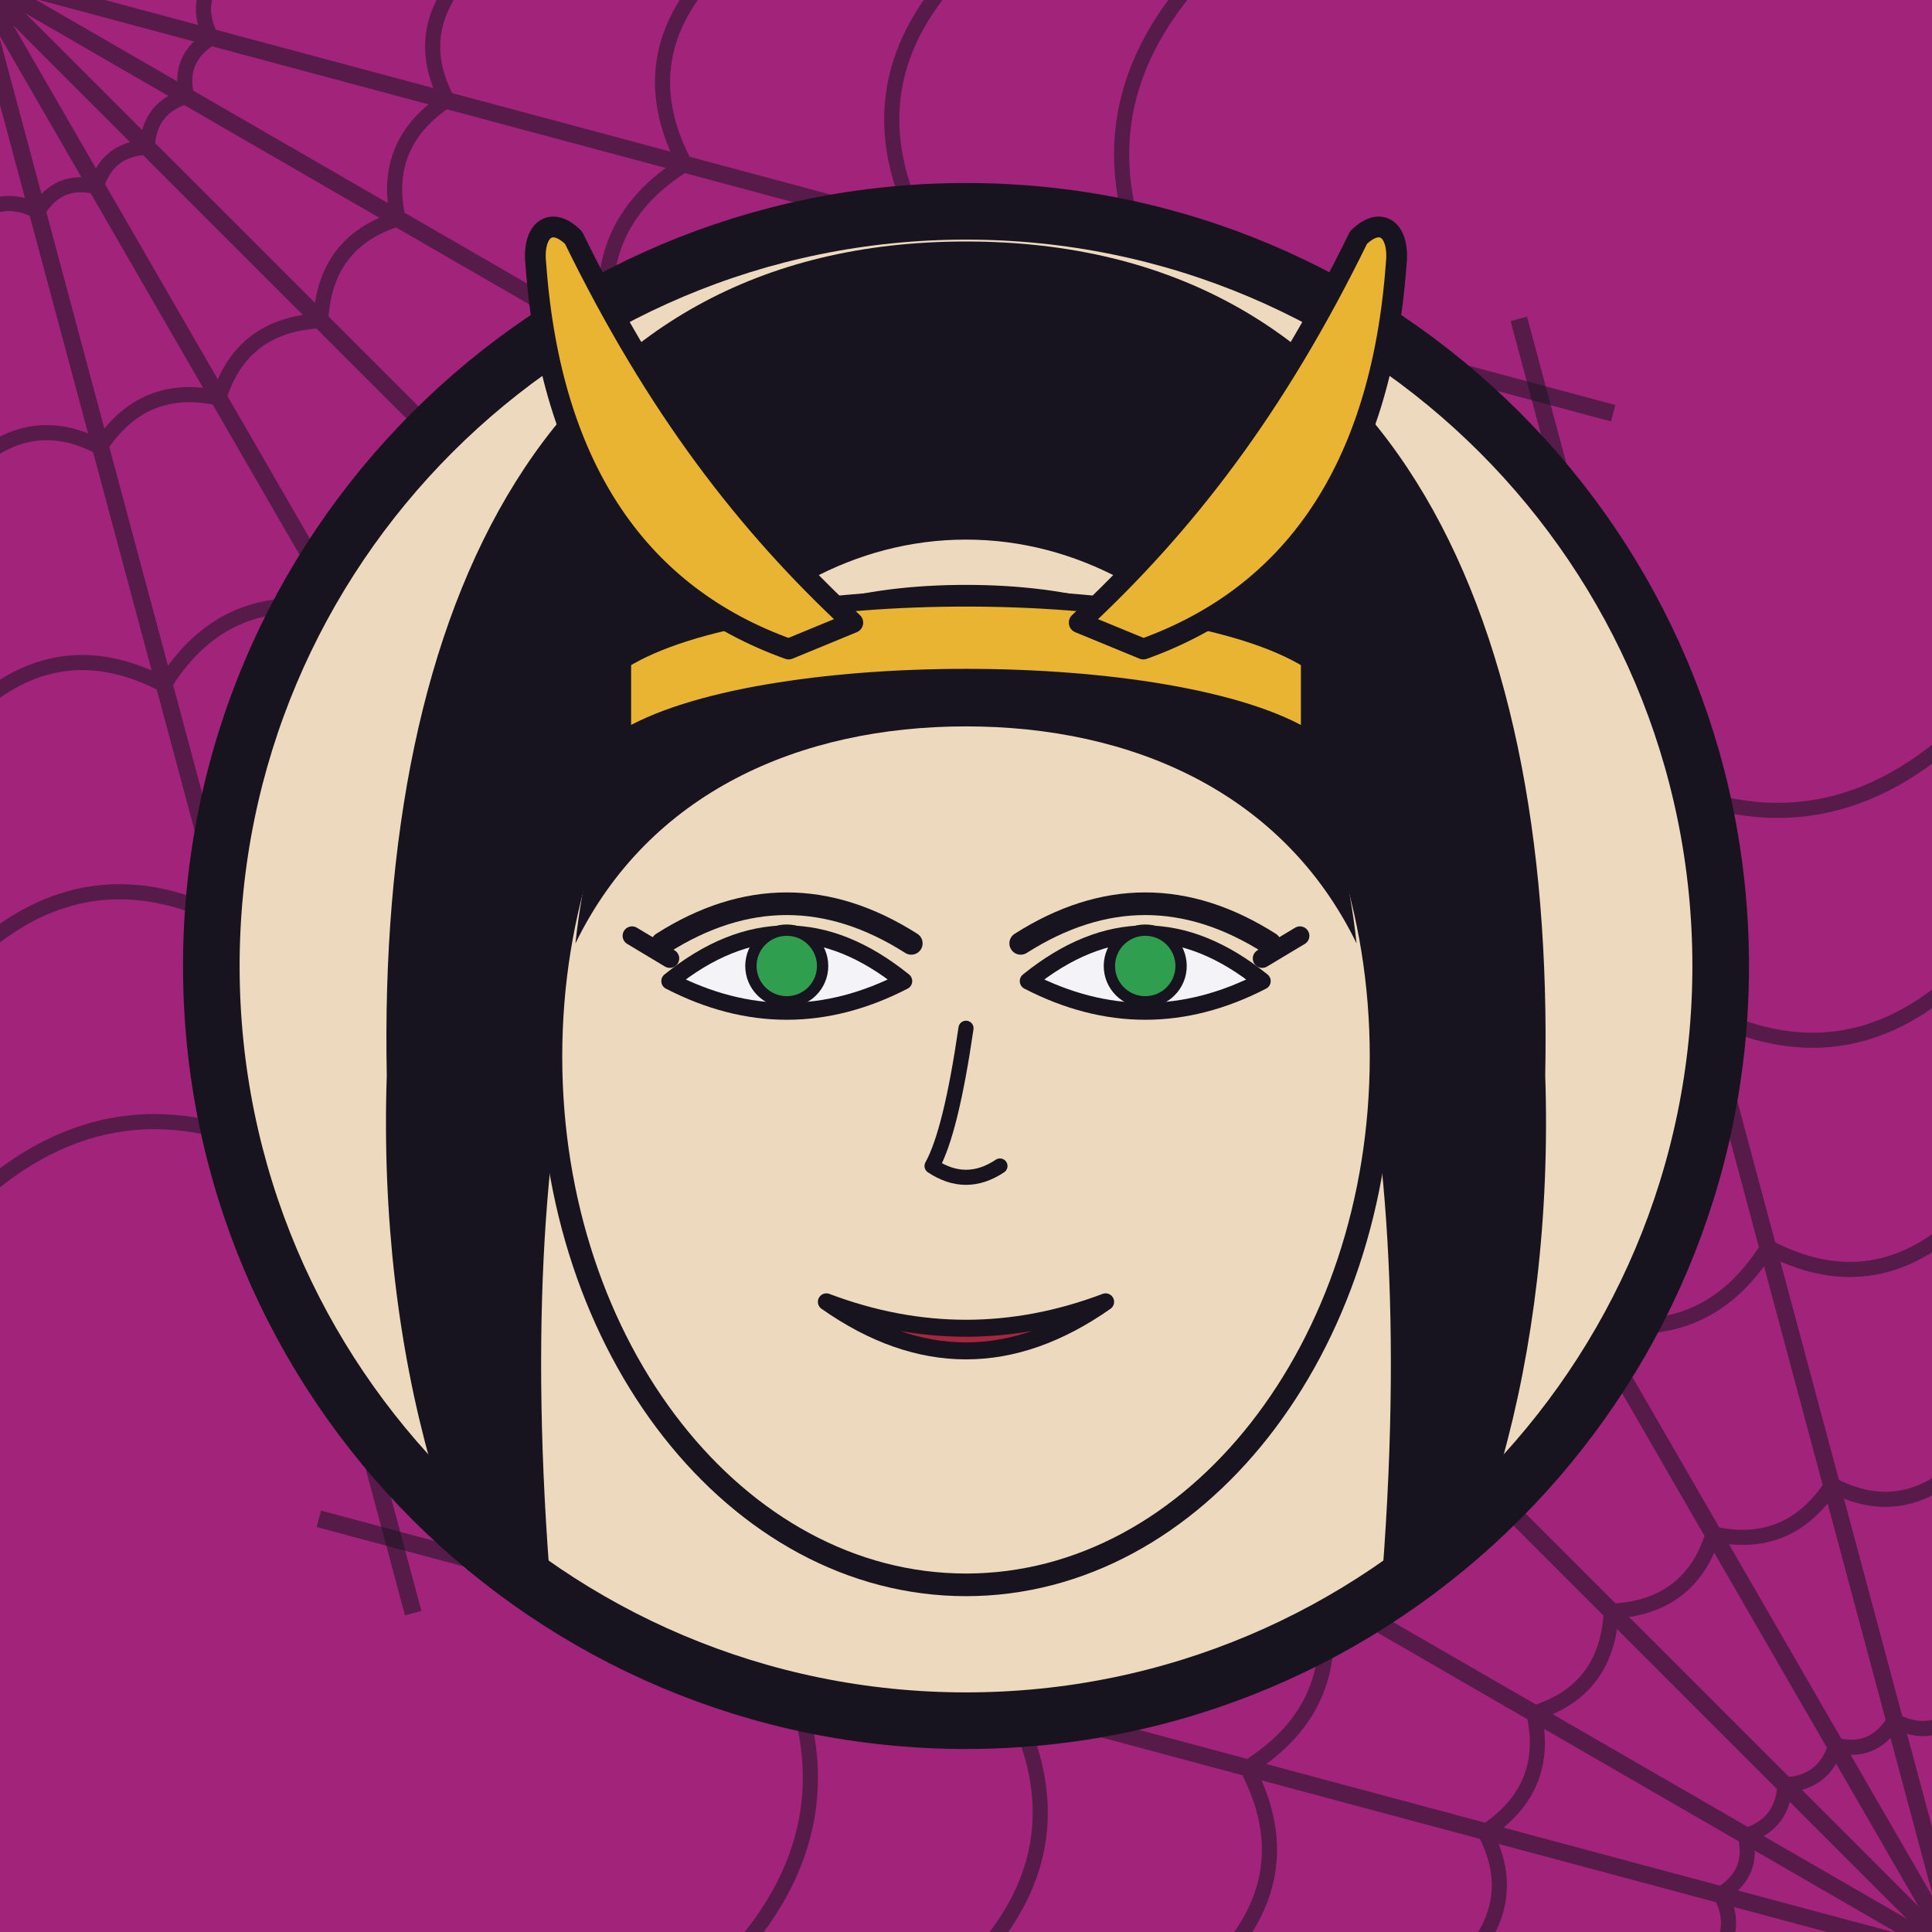
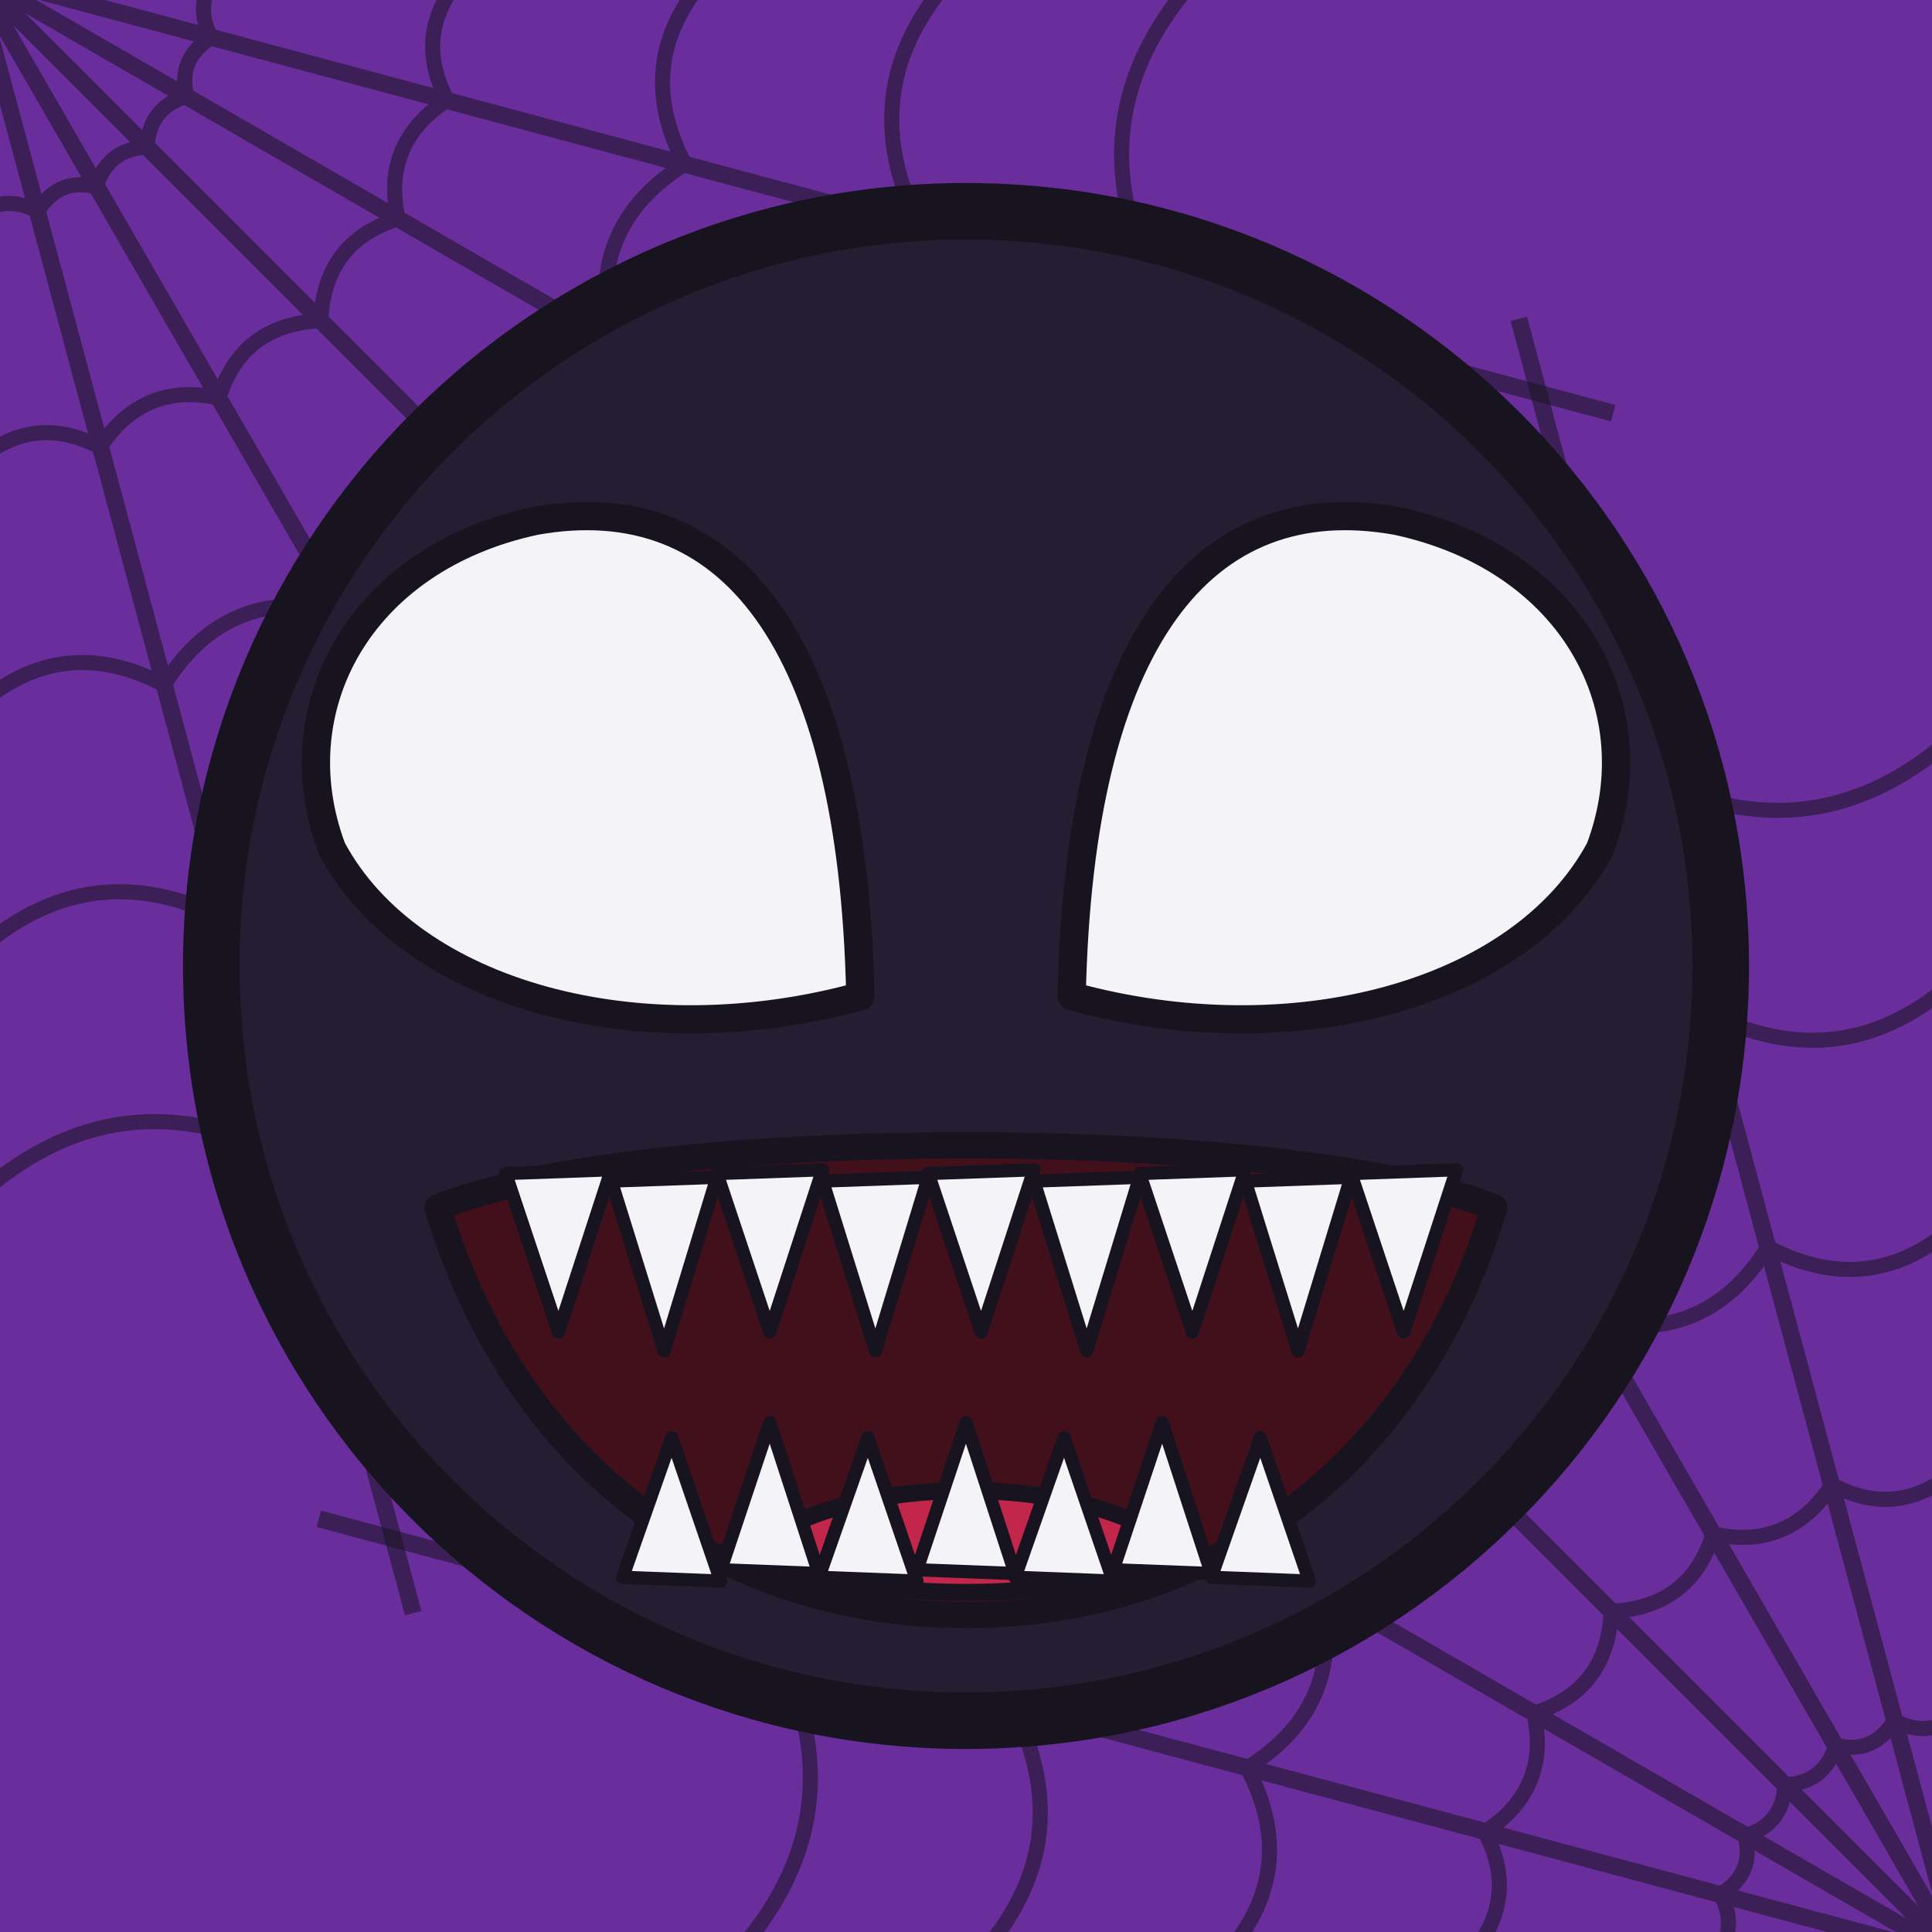
<svg xmlns="http://www.w3.org/2000/svg" viewBox="0 0 1024 1024">
-   <rect x="0" y="0" width="1024" height="1024" fill="#a1237a" />
+   <rect x="0" y="0" width="1024" height="1024" fill="#6a2d9c" />
  <g stroke="#17141f" fill="none" opacity="0.55">
    <line x1="-14" y1="-14" x2="886" y2="-14" stroke-width="9" />
    <line x1="-14" y1="-14" x2="855" y2="219" stroke-width="9" />
    <line x1="-14" y1="-14" x2="765" y2="436" stroke-width="9" />
    <line x1="-14" y1="-14" x2="622" y2="622" stroke-width="9" />
    <line x1="-14" y1="-14" x2="436" y2="765" stroke-width="9" />
    <line x1="-14" y1="-14" x2="219" y2="855" stroke-width="9" />
    <line x1="-14" y1="-14" x2="-14" y2="886" stroke-width="9" />
    <path d="M 116 -14 Q 102 1 112 20" stroke-width="8" />
    <path d="M 112 20 Q 94 31 99 51" stroke-width="8" />
    <path d="M 99 51 Q 79 57 78 78" stroke-width="8" />
    <path d="M 78 78 Q 57 79 51 99" stroke-width="8" />
    <path d="M 51 99 Q 31 94 20 112" stroke-width="8" />
    <path d="M 20 112 Q 1 102 -14 116" stroke-width="8" />
    <path d="M 246 -14 Q 218 17 237 53" stroke-width="8" />
    <path d="M 237 53 Q 202 76 211 116" stroke-width="8" />
    <path d="M 211 116 Q 172 128 170 170" stroke-width="8" />
    <path d="M 170 170 Q 128 172 116 211" stroke-width="8" />
    <path d="M 116 211 Q 76 202 53 237" stroke-width="8" />
    <path d="M 53 237 Q 17 218 -14 246" stroke-width="8" />
    <path d="M 376 -14 Q 334 32 363 87" stroke-width="8" />
    <path d="M 363 87 Q 310 120 324 181" stroke-width="8" />
    <path d="M 324 181 Q 264 200 262 262" stroke-width="8" />
    <path d="M 262 262 Q 200 264 181 324" stroke-width="8" />
    <path d="M 181 324 Q 120 310 87 363" stroke-width="8" />
    <path d="M 87 363 Q 32 334 -14 376" stroke-width="8" />
    <path d="M 506 -14 Q 450 47 488 121" stroke-width="8" />
    <path d="M 488 121 Q 418 165 436 246" stroke-width="8" />
    <path d="M 436 246 Q 357 271 354 354" stroke-width="8" />
    <path d="M 354 354 Q 271 357 246 436" stroke-width="8" />
    <path d="M 246 436 Q 165 418 121 488" stroke-width="8" />
    <path d="M 121 488 Q 47 450 -14 506" stroke-width="8" />
    <path d="M 636 -14 Q 566 62 614 154" stroke-width="8" />
    <path d="M 614 154 Q 526 210 549 311" stroke-width="8" />
    <path d="M 549 311 Q 450 342 446 446" stroke-width="8" />
    <path d="M 446 446 Q 342 450 311 549" stroke-width="8" />
    <path d="M 311 549 Q 210 526 154 614" stroke-width="8" />
    <path d="M 154 614 Q 62 566 -14 636" stroke-width="8" />
  </g>
  <g stroke="#17141f" fill="none" opacity="0.55">
    <line x1="1038" y1="1038" x2="138" y2="1038" stroke-width="9" />
    <line x1="1038" y1="1038" x2="169" y2="805" stroke-width="9" />
    <line x1="1038" y1="1038" x2="259" y2="588" stroke-width="9" />
    <line x1="1038" y1="1038" x2="402" y2="402" stroke-width="9" />
    <line x1="1038" y1="1038" x2="588" y2="259" stroke-width="9" />
    <line x1="1038" y1="1038" x2="805" y2="169" stroke-width="9" />
    <line x1="1038" y1="1038" x2="1038" y2="138" stroke-width="9" />
    <path d="M 908 1038 Q 922 1023 912 1004" stroke-width="8" />
    <path d="M 912 1004 Q 930 993 925 973" stroke-width="8" />
    <path d="M 925 973 Q 945 967 946 946" stroke-width="8" />
    <path d="M 946 946 Q 967 945 973 925" stroke-width="8" />
    <path d="M 973 925 Q 993 930 1004 912" stroke-width="8" />
    <path d="M 1004 912 Q 1023 922 1038 908" stroke-width="8" />
    <path d="M 778 1038 Q 806 1007 787 971" stroke-width="8" />
    <path d="M 787 971 Q 822 948 813 908" stroke-width="8" />
    <path d="M 813 908 Q 852 896 854 854" stroke-width="8" />
    <path d="M 854 854 Q 896 852 908 813" stroke-width="8" />
    <path d="M 908 813 Q 948 822 971 787" stroke-width="8" />
    <path d="M 971 787 Q 1007 806 1038 778" stroke-width="8" />
    <path d="M 648 1038 Q 690 992 661 937" stroke-width="8" />
    <path d="M 661 937 Q 714 904 700 843" stroke-width="8" />
    <path d="M 700 843 Q 760 824 762 762" stroke-width="8" />
    <path d="M 762 762 Q 824 760 843 700" stroke-width="8" />
    <path d="M 843 700 Q 904 714 937 661" stroke-width="8" />
    <path d="M 937 661 Q 992 690 1038 648" stroke-width="8" />
    <path d="M 518 1038 Q 574 977 536 903" stroke-width="8" />
    <path d="M 536 903 Q 606 859 588 778" stroke-width="8" />
    <path d="M 588 778 Q 667 753 670 670" stroke-width="8" />
    <path d="M 670 670 Q 753 667 778 588" stroke-width="8" />
    <path d="M 778 588 Q 859 606 903 536" stroke-width="8" />
    <path d="M 903 536 Q 977 574 1038 518" stroke-width="8" />
    <path d="M 388 1038 Q 458 962 410 870" stroke-width="8" />
    <path d="M 410 870 Q 498 814 475 713" stroke-width="8" />
    <path d="M 475 713 Q 574 682 578 578" stroke-width="8" />
    <path d="M 578 578 Q 682 574 713 475" stroke-width="8" />
    <path d="M 713 475 Q 814 498 870 410" stroke-width="8" />
    <path d="M 870 410 Q 962 458 1038 388" stroke-width="8" />
  </g>
  <clipPath id="face">
    <circle cx="512" cy="512" r="400" />
  </clipPath>
-   <circle cx="512" cy="512" r="400" fill="#ecd9be" />
+   <circle cx="512" cy="512" r="400" fill="#241e33" />
  <g clip-path="url(#face)" stroke-linejoin="round" stroke-linecap="round">
-     <path d="M 512 128 C 290 128, 200 320, 205 570 C 200 720, 240 850, 300 920 C 280 760, 285 640, 300 560 C 300 380, 380 330, 512 330 C 644 330, 724 380, 724 560 C 739 640, 744 760, 724 920 C 784 850, 824 720, 819 570 C 824 320, 734 128, 512 128 Z" fill="#17141f" />
-     <ellipse cx="512" cy="560" rx="220" ry="280" fill="#ecd9be" stroke="#17141f" stroke-width="12" />
-     <path d="M 305 500 C 320 360, 400 310, 512 310 C 624 310, 704 360, 719 500 C 680 420, 600 385, 512 385 C 424 385, 344 420, 305 500 Z" fill="#17141f" />
-     <path d="M 330 392 C 400 348, 624 348, 694 392 L 694 350 C 624 306, 400 306, 330 350 Z" fill="#e8b431" stroke="#17141f" stroke-width="9" />
-     <path d="M 545 520 Q 607 470 669 520 Q 607 552 545 520 Z" fill="#f4f4f8" stroke="#17141f" stroke-width="9" />
-     <ellipse cx="607" cy="512" rx="19" ry="19" fill="#2f9e4f" stroke="#17141f" stroke-width="6" />
-     <path d="M 541 500 Q 607 458 673 500" fill="none" stroke="#17141f" stroke-width="12" />
-     <path d="M 669 508 L 689 496" fill="none" stroke="#17141f" stroke-width="10" />
-     <path d="M 355 520 Q 417 470 479 520 Q 417 552 355 520 Z" fill="#f4f4f8" stroke="#17141f" stroke-width="9" />
-     <ellipse cx="417" cy="512" rx="19" ry="19" fill="#2f9e4f" stroke="#17141f" stroke-width="6" />
-     <path d="M 351 500 Q 417 458 483 500" fill="none" stroke="#17141f" stroke-width="12" />
-     <path d="M 355 508 L 335 496" fill="none" stroke="#17141f" stroke-width="10" />
-     <path d="M 512 545 Q 504 600 494 618 Q 512 630 530 618" fill="none" stroke="#17141f" stroke-width="8" />
-     <path d="M 438 690 Q 512 742 586 690 Q 512 718 438 690 Z" fill="#a8253f" stroke="#17141f" stroke-width="9" />
+     <circle cx="512" cy="512" r="400" fill="#241e33" />
+     <path d="M 456 528 C 340 560, 218 528, 176 450 C 148 376, 190 296, 284 276 C 386 258, 452 338, 456 528 Z" fill="#f4f4f8" stroke="#17141f" stroke-width="15" />
+     <path d="M 568 528 C 684 560, 806 528, 848 450 C 876 376, 834 296, 740 276 C 638 258, 572 338, 568 528 Z" fill="#f4f4f8" stroke="#17141f" stroke-width="15" />
+     <path d="M 232 640 C 340 596, 684 596, 792 640 C 750 780, 640 856, 512 856 C 384 856, 274 780, 232 640 Z" fill="#42101b" stroke="#17141f" stroke-width="14" />
+     <path d="M 400 820 C 450 780, 574 780, 624 820 C 590 852, 434 852, 400 820 Z" fill="#c2264a" stroke="#17141f" stroke-width="9" />
+     <path d="M 268 622 L 296 706 L 324 620 Z" fill="#f4f4f8" stroke="#17141f" stroke-width="7" />
+     <path d="M 324 626 L 352 716 L 380 624 Z" fill="#f4f4f8" stroke="#17141f" stroke-width="7" />
+     <path d="M 380 622 L 408 706 L 436 620 Z" fill="#f4f4f8" stroke="#17141f" stroke-width="7" />
+     <path d="M 436 626 L 464 716 L 492 624 Z" fill="#f4f4f8" stroke="#17141f" stroke-width="7" />
+     <path d="M 492 622 L 520 706 L 548 620 Z" fill="#f4f4f8" stroke="#17141f" stroke-width="7" />
+     <path d="M 548 626 L 576 716 L 604 624 Z" fill="#f4f4f8" stroke="#17141f" stroke-width="7" />
+     <path d="M 604 622 L 632 706 L 660 620 Z" fill="#f4f4f8" stroke="#17141f" stroke-width="7" />
+     <path d="M 660 626 L 688 716 L 716 624 Z" fill="#f4f4f8" stroke="#17141f" stroke-width="7" />
+     <path d="M 716 622 L 744 706 L 772 620 Z" fill="#f4f4f8" stroke="#17141f" stroke-width="7" />
+     <path d="M 330 836 L 356 762 L 382 838 Z" fill="#f4f4f8" stroke="#17141f" stroke-width="7" />
+     <path d="M 382 832 L 408 754 L 434 834 Z" fill="#f4f4f8" stroke="#17141f" stroke-width="7" />
+     <path d="M 434 836 L 460 762 L 486 838 Z" fill="#f4f4f8" stroke="#17141f" stroke-width="7" />
+     <path d="M 486 832 L 512 754 L 538 834 Z" fill="#f4f4f8" stroke="#17141f" stroke-width="7" />
+     <path d="M 538 836 L 564 762 L 590 838 Z" fill="#f4f4f8" stroke="#17141f" stroke-width="7" />
+     <path d="M 590 832 L 616 754 L 642 834 Z" fill="#f4f4f8" stroke="#17141f" stroke-width="7" />
+     <path d="M 642 836 L 668 762 L 694 838 Z" fill="#f4f4f8" stroke="#17141f" stroke-width="7" />
  </g>
  <circle cx="512" cy="512" r="400" fill="none" stroke="#17141f" stroke-width="30" />
-   <g stroke-linejoin="round" stroke-linecap="round">
-     <path d="M 418 344 C 340 316, 292 250, 284 140 C 282 122, 292 114, 304 126 C 348 216, 396 278, 452 330 Z" fill="#e8b431" stroke="#17141f" stroke-width="11" />
-     <path d="M 606 344 C 684 316, 732 250, 740 140 C 742 122, 732 114, 720 126 C 676 216, 628 278, 572 330 Z" fill="#e8b431" stroke="#17141f" stroke-width="11" />
-   </g>
</svg>
